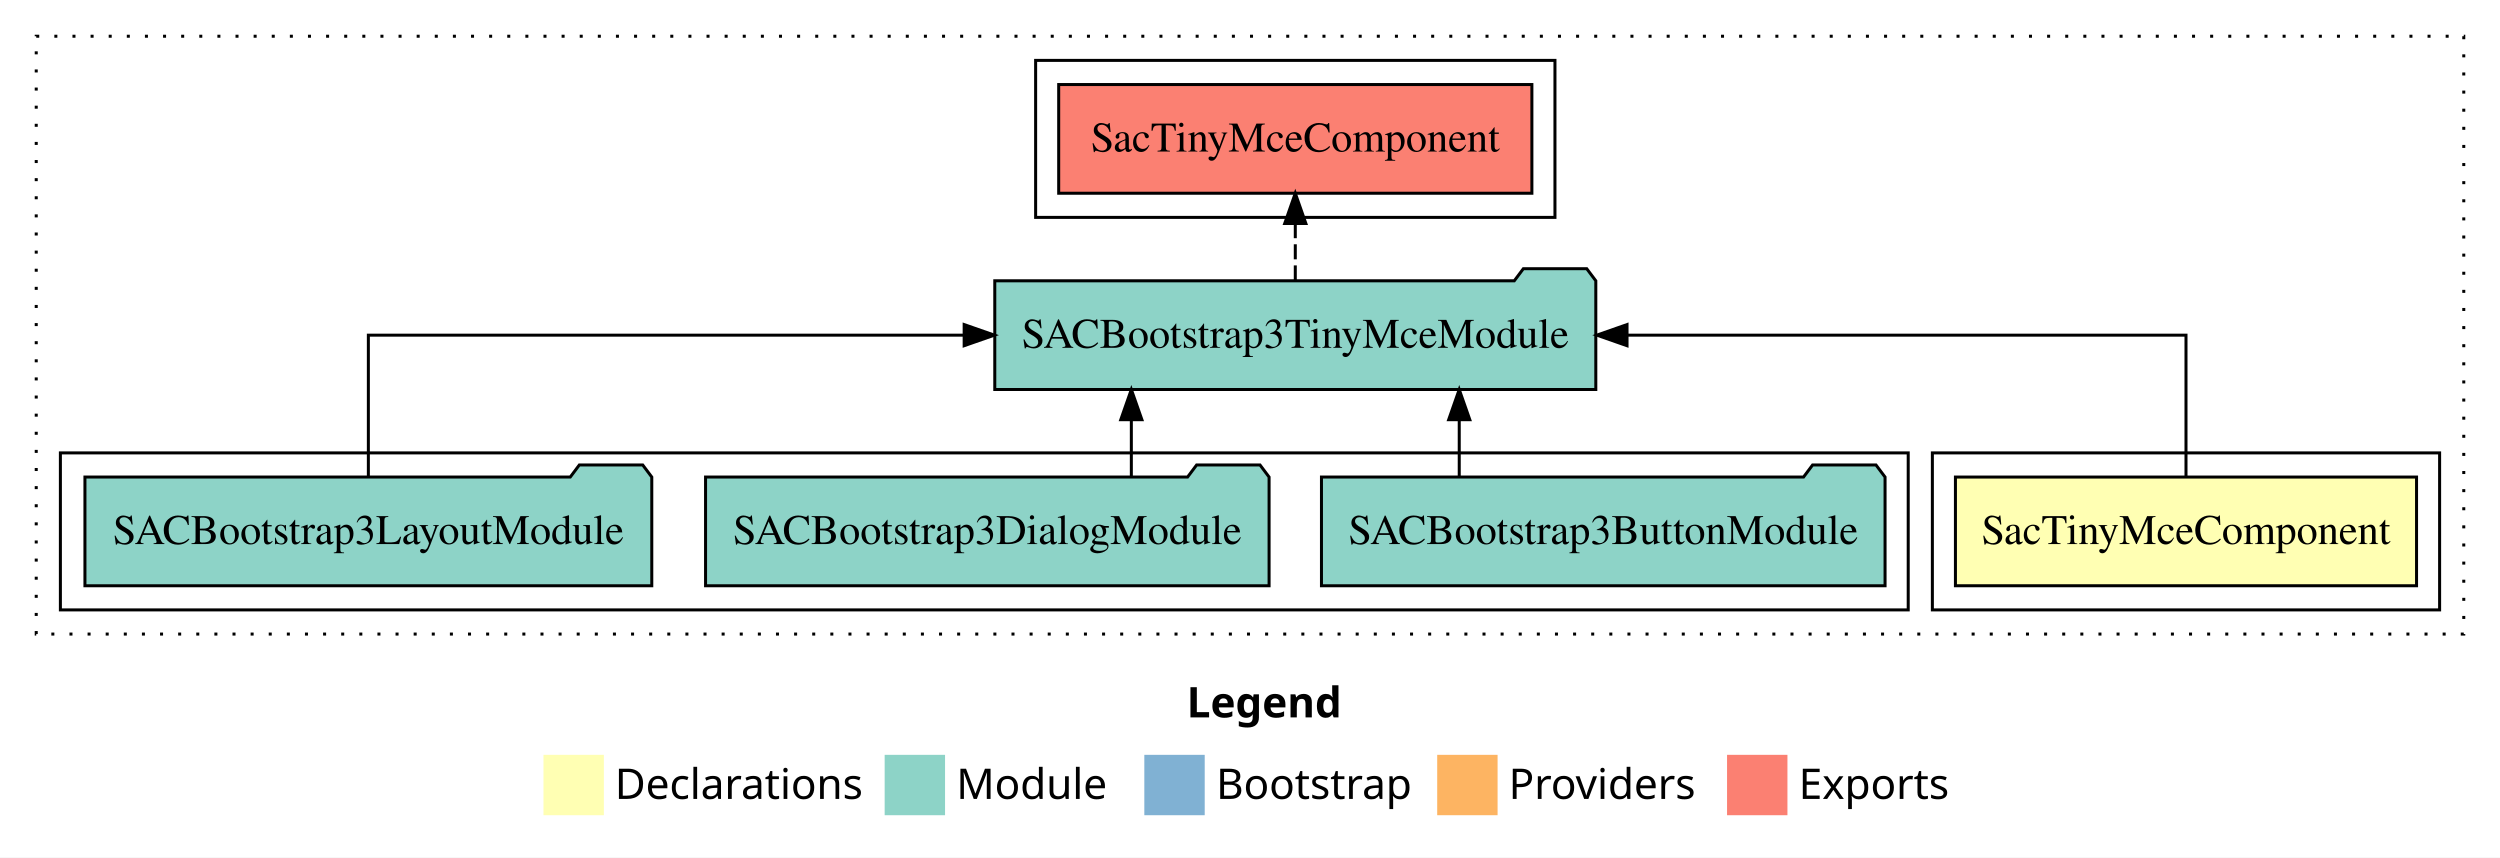
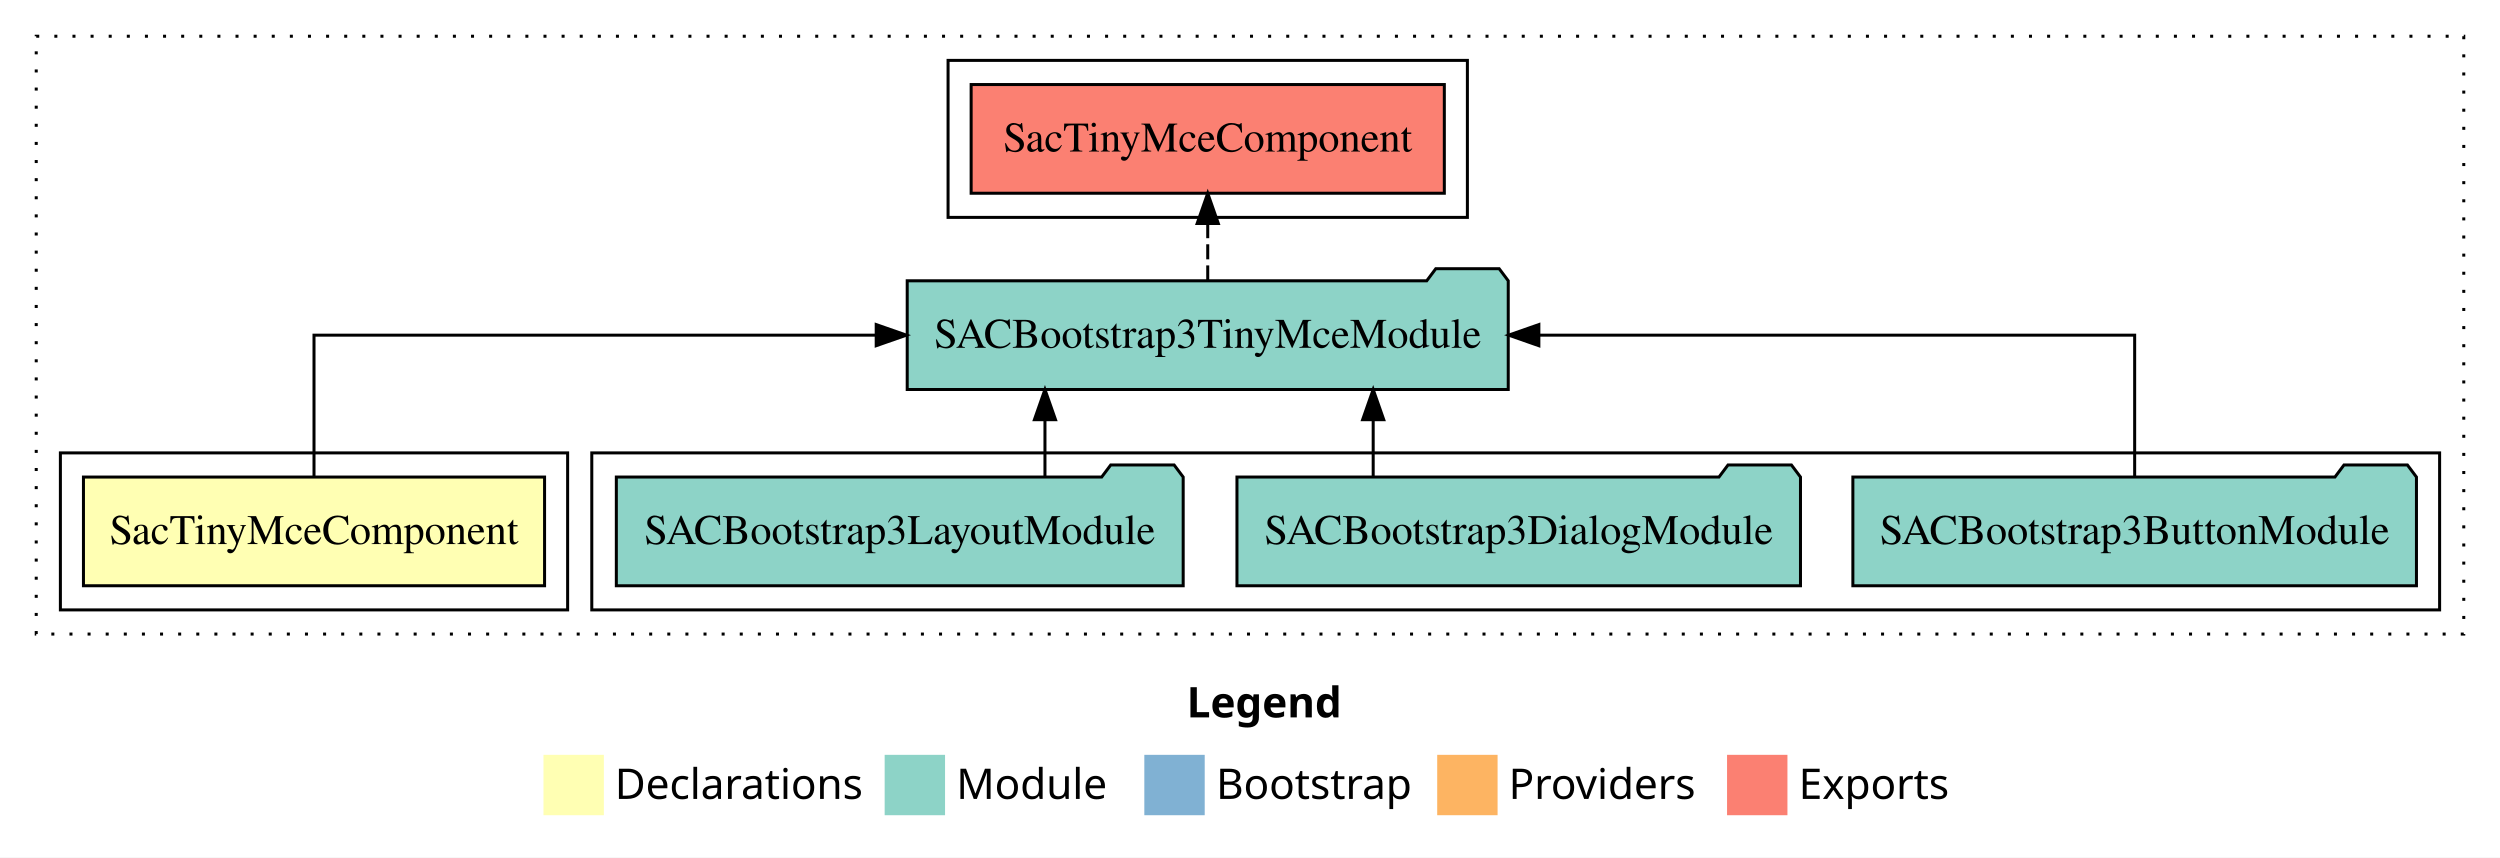
<svg xmlns="http://www.w3.org/2000/svg" width="828pt" height="284pt" viewBox="0.00 0.00 828.00 284.00">
  <g id="graph0" class="graph" transform="scale(1 1) rotate(0) translate(4 280)">
    <polygon fill="white" stroke="transparent" points="-4,4 -4,-280 824,-280 824,4 -4,4" />
    <text text-anchor="start" x="389.01" y="-42.4" font-family="Times-12" font-weight="bold" font-size="14.00">Legend</text>
    <polygon fill="#ffffb3" stroke="transparent" points="176,-10 176,-30 196,-30 196,-10 176,-10" />
    <text text-anchor="start" x="199.63" y="-15.4" font-family="Times-12" font-size="14.00">  Declarations</text>
    <polygon fill="#8dd3c7" stroke="transparent" points="289,-10 289,-30 309,-30 309,-10 289,-10" />
    <text text-anchor="start" x="312.73" y="-15.4" font-family="Times-12" font-size="14.00">  Module</text>
    <polygon fill="#80b1d3" stroke="transparent" points="375,-10 375,-30 395,-30 395,-10 375,-10" />
    <text text-anchor="start" x="398.78" y="-15.4" font-family="Times-12" font-size="14.00">  Bootstrap</text>
    <polygon fill="#fdb462" stroke="transparent" points="472,-10 472,-30 492,-30 492,-10 472,-10" />
    <text text-anchor="start" x="495.67" y="-15.4" font-family="Times-12" font-size="14.00">  Providers</text>
    <polygon fill="#fb8072" stroke="transparent" points="568,-10 568,-30 588,-30 588,-10 568,-10" />
    <text text-anchor="start" x="591.73" y="-15.4" font-family="Times-12" font-size="14.00">  Exports</text>
    <g id="clust1" class="cluster">
      <polygon fill="none" stroke="black" stroke-dasharray="1,5" points="8,-70 8,-268 812,-268 812,-70 8,-70" />
    </g>
+     <g id="clust4" class="cluster">
+       <polygon fill="none" stroke="black" points="192,-78 192,-130 804,-130 804,-78 192,-78" />
+     </g>
    <g id="clust2" class="cluster">
-       <polygon fill="none" stroke="black" points="636,-78 636,-130 804,-130 804,-78 636,-78" />
-     </g>
-     <g id="clust4" class="cluster">
-       <polygon fill="none" stroke="black" points="16,-78 16,-130 628,-130 628,-78 16,-78" />
+       <polygon fill="none" stroke="black" points="16,-78 16,-130 184,-130 184,-78 16,-78" />
    </g>
    <g id="clust5" class="cluster">
-       <polygon fill="none" stroke="black" points="339,-208 339,-260 511,-260 511,-208 339,-208" />
+       <polygon fill="none" stroke="black" points="310,-208 310,-260 482,-260 482,-208 310,-208" />
    </g>
    <g id="node1" class="node">
-       <polygon fill="#ffffb3" stroke="black" points="796.36,-122 643.64,-122 643.64,-86 796.36,-86 796.36,-122" />
-       <text text-anchor="middle" x="720" y="-99.8" font-family="Times,serif" font-size="14.00">SacTinyMceComponent</text>
+       <polygon fill="#ffffb3" stroke="black" points="176.36,-122 23.64,-122 23.64,-86 176.36,-86 176.36,-122" />
+       <text text-anchor="middle" x="100" y="-99.8" font-family="Times,serif" font-size="14.00">SacTinyMceComponent</text>
    </g>
    <g id="node2" class="node">
-       <polygon fill="#8dd3c7" stroke="black" points="524.53,-187 521.53,-191 500.53,-191 497.53,-187 325.47,-187 325.47,-151 524.53,-151 524.53,-187" />
-       <text text-anchor="middle" x="425" y="-164.8" font-family="Times,serif" font-size="14.00">SACBootstrap3TinyMceModule</text>
+       <polygon fill="#8dd3c7" stroke="black" points="495.53,-187 492.53,-191 471.53,-191 468.53,-187 296.47,-187 296.47,-151 495.53,-151 495.53,-187" />
+       <text text-anchor="middle" x="396" y="-164.8" font-family="Times,serif" font-size="14.00">SACBootstrap3TinyMceModule</text>
    </g>
    <g id="edge1" class="edge">
-       <path fill="none" stroke="black" d="M720,-122.11C720,-141.34 720,-169 720,-169 720,-169 534.87,-169 534.87,-169" />
-       <polygon fill="black" stroke="black" points="534.87,-165.5 524.87,-169 534.87,-172.5 534.87,-165.5" />
+       <path fill="none" stroke="black" d="M100,-122.11C100,-141.34 100,-169 100,-169 100,-169 286.2,-169 286.2,-169" />
+       <polygon fill="black" stroke="black" points="286.2,-172.5 296.2,-169 286.2,-165.5 286.2,-172.5" />
    </g>
    <g id="node6" class="node">
-       <polygon fill="#fb8072" stroke="black" points="503.36,-252 346.64,-252 346.64,-216 503.36,-216 503.36,-252" />
-       <text text-anchor="middle" x="425" y="-229.8" font-family="Times,serif" font-size="14.00">SacTinyMceComponent </text>
+       <polygon fill="#fb8072" stroke="black" points="474.36,-252 317.64,-252 317.64,-216 474.36,-216 474.36,-252" />
+       <text text-anchor="middle" x="396" y="-229.8" font-family="Times,serif" font-size="14.00">SacTinyMceComponent </text>
    </g>
    <g id="edge5" class="edge">
-       <path fill="none" stroke="black" stroke-dasharray="5,2" d="M425,-187.11C425,-187.11 425,-205.99 425,-205.99" />
-       <polygon fill="black" stroke="black" points="421.5,-205.99 425,-215.99 428.5,-205.99 421.5,-205.99" />
+       <path fill="none" stroke="black" stroke-dasharray="5,2" d="M396,-187.11C396,-187.11 396,-205.99 396,-205.99" />
+       <polygon fill="black" stroke="black" points="392.5,-205.99 396,-215.99 399.5,-205.99 392.5,-205.99" />
    </g>
    <g id="node3" class="node">
-       <polygon fill="#8dd3c7" stroke="black" points="620.33,-122 617.33,-126 596.33,-126 593.33,-122 433.67,-122 433.67,-86 620.33,-86 620.33,-122" />
-       <text text-anchor="middle" x="527" y="-99.8" font-family="Times,serif" font-size="14.00">SACBootstrap3ButtonModule</text>
+       <polygon fill="#8dd3c7" stroke="black" points="796.33,-122 793.33,-126 772.33,-126 769.33,-122 609.67,-122 609.67,-86 796.33,-86 796.33,-122" />
+       <text text-anchor="middle" x="703" y="-99.8" font-family="Times,serif" font-size="14.00">SACBootstrap3ButtonModule</text>
    </g>
    <g id="edge2" class="edge">
-       <path fill="none" stroke="black" d="M479.3,-122.11C479.3,-122.11 479.3,-140.99 479.3,-140.99" />
-       <polygon fill="black" stroke="black" points="475.8,-140.99 479.3,-150.99 482.8,-140.99 475.8,-140.99" />
+       <path fill="none" stroke="black" d="M703,-122.11C703,-141.34 703,-169 703,-169 703,-169 505.67,-169 505.67,-169" />
+       <polygon fill="black" stroke="black" points="505.67,-165.5 495.67,-169 505.67,-172.5 505.67,-165.5" />
    </g>
    <g id="node4" class="node">
-       <polygon fill="#8dd3c7" stroke="black" points="416.32,-122 413.32,-126 392.32,-126 389.32,-122 229.68,-122 229.68,-86 416.32,-86 416.32,-122" />
-       <text text-anchor="middle" x="323" y="-99.8" font-family="Times,serif" font-size="14.00">SACBootstrap3DialogModule</text>
+       <polygon fill="#8dd3c7" stroke="black" points="592.32,-122 589.32,-126 568.32,-126 565.32,-122 405.68,-122 405.68,-86 592.32,-86 592.32,-122" />
+       <text text-anchor="middle" x="499" y="-99.8" font-family="Times,serif" font-size="14.00">SACBootstrap3DialogModule</text>
    </g>
    <g id="edge3" class="edge">
-       <path fill="none" stroke="black" d="M370.7,-122.11C370.7,-122.11 370.7,-140.99 370.7,-140.99" />
-       <polygon fill="black" stroke="black" points="367.2,-140.99 370.7,-150.99 374.2,-140.99 367.2,-140.99" />
+       <path fill="none" stroke="black" d="M450.8,-122.11C450.8,-122.11 450.8,-140.99 450.8,-140.99" />
+       <polygon fill="black" stroke="black" points="447.3,-140.99 450.8,-150.99 454.3,-140.99 447.3,-140.99" />
    </g>
    <g id="node5" class="node">
-       <polygon fill="#8dd3c7" stroke="black" points="211.87,-122 208.87,-126 187.87,-126 184.87,-122 24.13,-122 24.13,-86 211.87,-86 211.87,-122" />
-       <text text-anchor="middle" x="118" y="-99.8" font-family="Times,serif" font-size="14.00">SACBootstrap3LayoutModule</text>
+       <polygon fill="#8dd3c7" stroke="black" points="387.87,-122 384.87,-126 363.87,-126 360.87,-122 200.13,-122 200.13,-86 387.87,-86 387.87,-122" />
+       <text text-anchor="middle" x="294" y="-99.8" font-family="Times,serif" font-size="14.00">SACBootstrap3LayoutModule</text>
    </g>
    <g id="edge4" class="edge">
-       <path fill="none" stroke="black" d="M118,-122.11C118,-141.34 118,-169 118,-169 118,-169 315.33,-169 315.33,-169" />
-       <polygon fill="black" stroke="black" points="315.33,-172.5 325.33,-169 315.33,-165.5 315.33,-172.5" />
+       <path fill="none" stroke="black" d="M342.09,-122.11C342.09,-122.11 342.09,-140.99 342.09,-140.99" />
+       <polygon fill="black" stroke="black" points="338.59,-140.99 342.09,-150.99 345.59,-140.99 338.59,-140.99" />
    </g>
  </g>
</svg>
